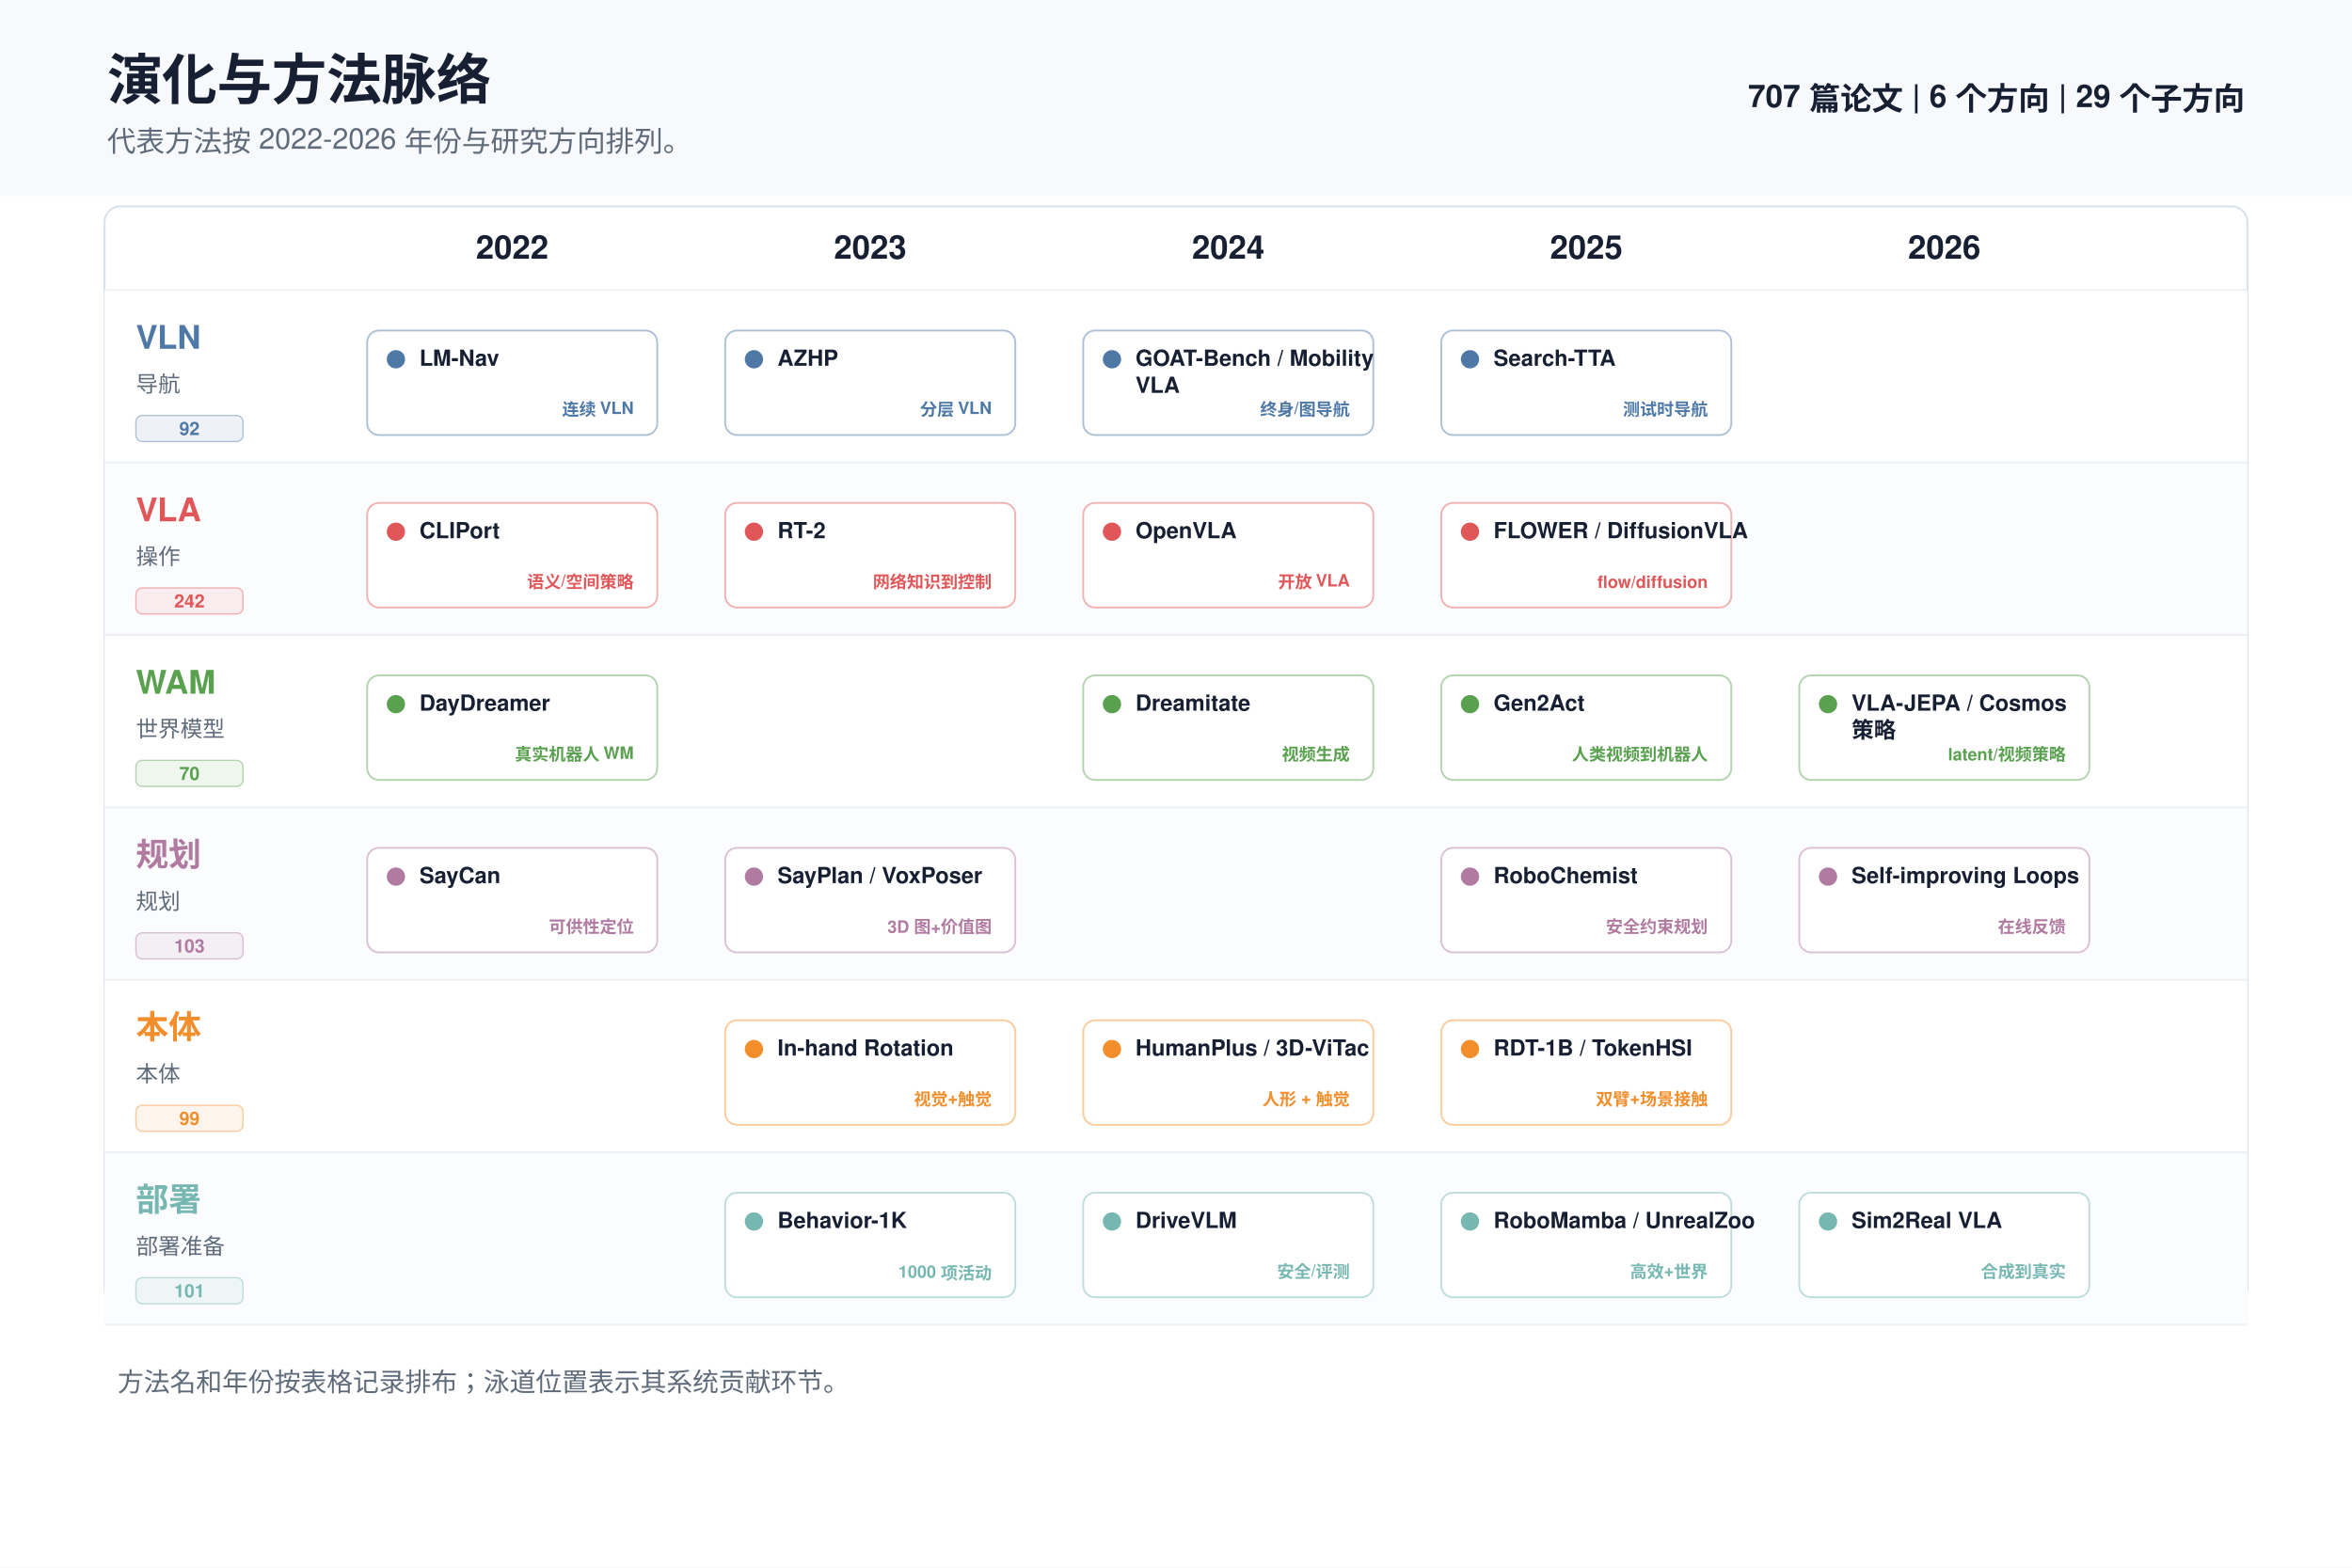
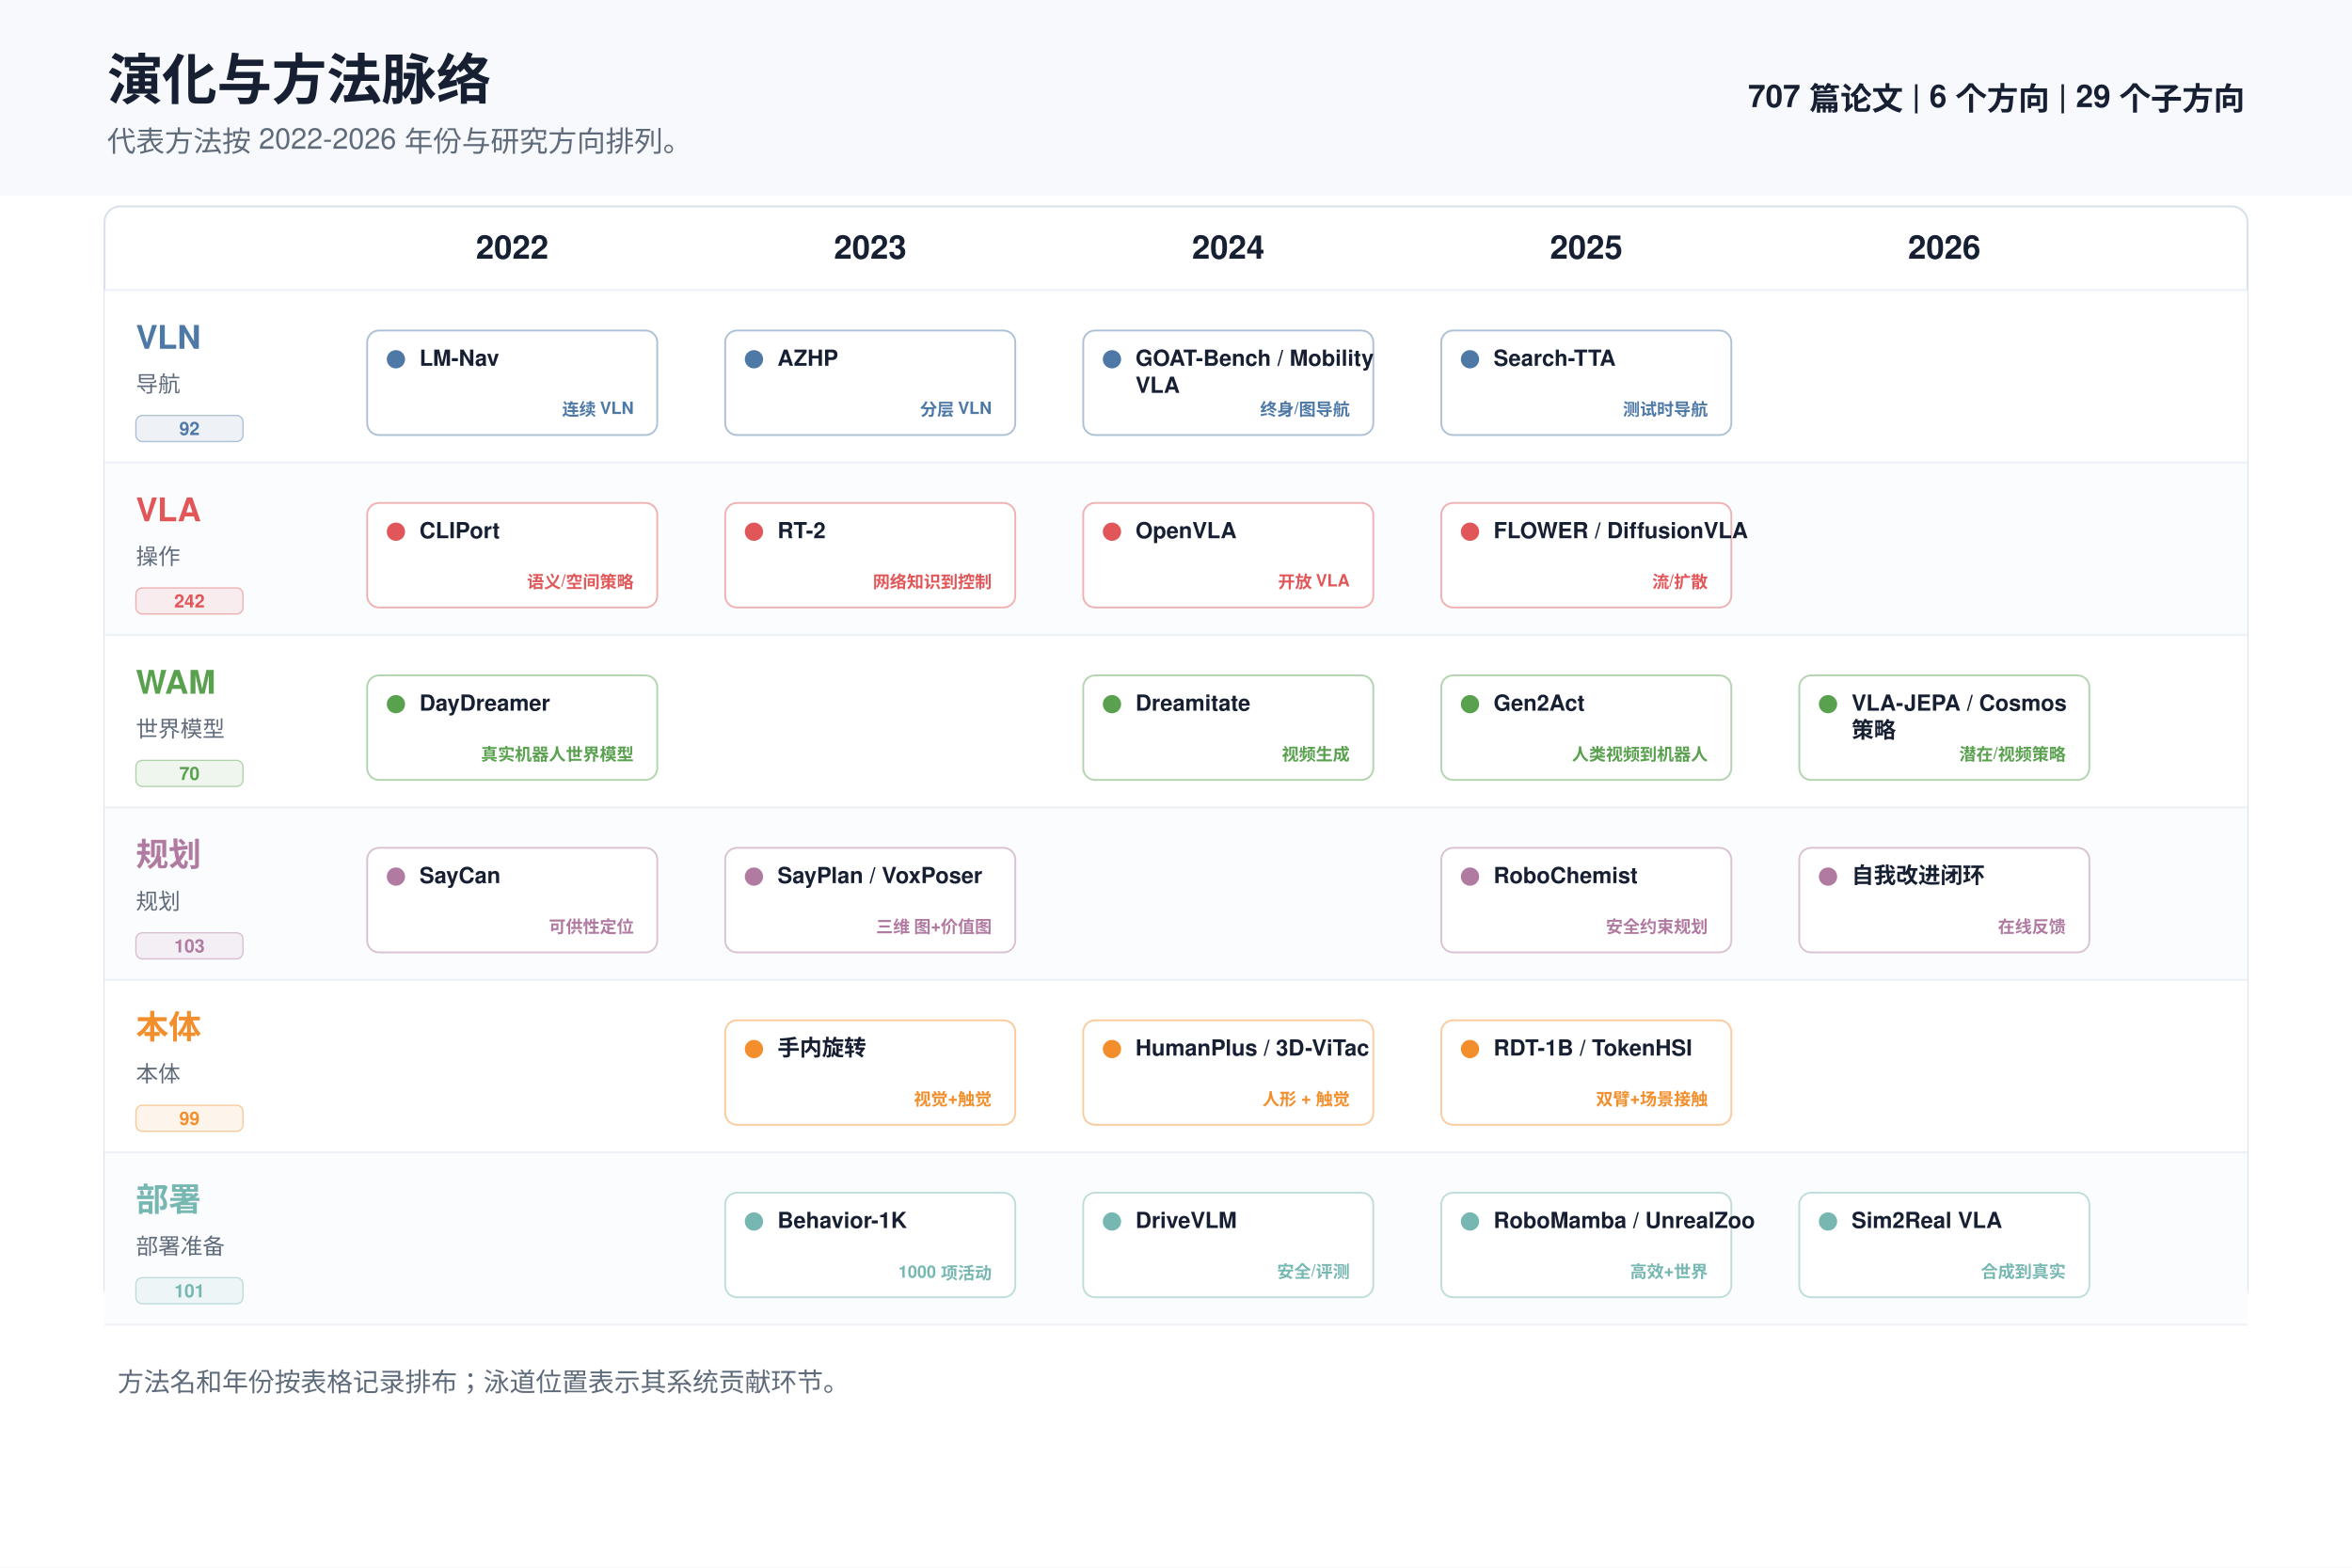
<svg xmlns="http://www.w3.org/2000/svg" width="1800" height="1200" viewBox="0 0 1800 1200">
  <style>text { font-family: Aptos, "Helvetica Neue", Helvetica, Arial, "PingFang SC", "Noto Sans SC", "Microsoft YaHei", sans-serif; }</style>
  <rect width="1800" height="1200" fill="#ffffff" />
  <rect x="0" y="0" width="1800" height="150" fill="#f7f9fc" />
  <text x="82" y="76" font-size="42" font-weight="800" fill="#172033">演化与方法脉络</text>
  <text x="82" y="116" font-size="22" fill="#5f6b7a">代表方法按 2022-2026 年份与研究方向排列。</text>
  <text x="1718" y="82" font-size="24" font-weight="700" fill="#172033" text-anchor="end">707 篇论文  |  6 个方向  |  29 个子方向</text>
  <rect x="80" y="158" width="1640" height="840" rx="12" fill="#ffffff" stroke="#d9e1ea" stroke-width="1.5" />
  <text x="392" y="198" font-size="25" font-weight="800" fill="#172033" text-anchor="middle">2022</text>
  <line x1="255" y1="222" x2="255" y2="1014" stroke="#edf1f5" stroke-width="2" />
  <text x="666" y="198" font-size="25" font-weight="800" fill="#172033" text-anchor="middle">2023</text>
  <line x1="529" y1="222" x2="529" y2="1014" stroke="#edf1f5" stroke-width="2" />
  <text x="940" y="198" font-size="25" font-weight="800" fill="#172033" text-anchor="middle">2024</text>
  <line x1="803" y1="222" x2="803" y2="1014" stroke="#edf1f5" stroke-width="2" />
  <text x="1214" y="198" font-size="25" font-weight="800" fill="#172033" text-anchor="middle">2025</text>
  <line x1="1077" y1="222" x2="1077" y2="1014" stroke="#edf1f5" stroke-width="2" />
  <text x="1488" y="198" font-size="25" font-weight="800" fill="#172033" text-anchor="middle">2026</text>
  <line x1="1351" y1="222" x2="1351" y2="1014" stroke="#edf1f5" stroke-width="2" />
  <line x1="1625" y1="222" x2="1625" y2="1014" stroke="#edf1f5" stroke-width="2" />
  <rect x="80" y="222" width="1640" height="132" fill="#ffffff" />
  <line x1="80" y1="222" x2="1720" y2="222" stroke="#edf1f5" stroke-width="1.5" />
  <text x="104" y="267" font-size="25" font-weight="800" fill="#4E79A7">VLN</text>
  <text x="104" y="300" font-size="17" fill="#5f6b7a">导航</text>
  <rect x="104" y="318" width="82" height="20" rx="5" fill="#4E79A718" stroke="#4E79A770" />
  <text x="145" y="333" font-size="14" font-weight="800" fill="#4E79A7" text-anchor="middle">92</text>
  <rect x="281" y="253" width="222" height="80" rx="9" fill="#ffffff" stroke="#4E79A775" stroke-width="1.4" />
  <circle cx="303" cy="275" r="7" fill="#4E79A7" />
  <text class="" x="321" y="280" font-size="17" font-weight="750" fill="#172033" text-anchor="start">
    <tspan x="321" dy="0">LM-Nav</tspan>
  </text>
  <text x="485" y="318" font-size="13" font-weight="750" fill="#4E79A7" text-anchor="end">连续 VLN</text>
  <rect x="555" y="253" width="222" height="80" rx="9" fill="#ffffff" stroke="#4E79A775" stroke-width="1.4" />
  <circle cx="577" cy="275" r="7" fill="#4E79A7" />
  <text class="" x="595" y="280" font-size="17" font-weight="750" fill="#172033" text-anchor="start">
    <tspan x="595" dy="0">AZHP</tspan>
  </text>
  <text x="759" y="318" font-size="13" font-weight="750" fill="#4E79A7" text-anchor="end">分层 VLN</text>
  <rect x="829" y="253" width="222" height="80" rx="9" fill="#ffffff" stroke="#4E79A775" stroke-width="1.4" />
  <circle cx="851" cy="275" r="7" fill="#4E79A7" />
  <text class="" x="869" y="280" font-size="17" font-weight="750" fill="#172033" text-anchor="start">
    <tspan x="869" dy="0">GOAT-Bench / Mobility</tspan>
    <tspan x="869" dy="20.74">VLA</tspan>
  </text>
  <text x="1033" y="318" font-size="13" font-weight="750" fill="#4E79A7" text-anchor="end">终身/图导航</text>
  <rect x="1103" y="253" width="222" height="80" rx="9" fill="#ffffff" stroke="#4E79A775" stroke-width="1.4" />
  <circle cx="1125" cy="275" r="7" fill="#4E79A7" />
  <text class="" x="1143" y="280" font-size="17" font-weight="750" fill="#172033" text-anchor="start">
    <tspan x="1143" dy="0">Search-TTA</tspan>
  </text>
  <text x="1307" y="318" font-size="13" font-weight="750" fill="#4E79A7" text-anchor="end">测试时导航</text>
  <rect x="80" y="354" width="1640" height="132" fill="#fbfcfe" />
  <line x1="80" y1="354" x2="1720" y2="354" stroke="#edf1f5" stroke-width="1.5" />
  <text x="104" y="399" font-size="25" font-weight="800" fill="#E15759">VLA</text>
  <text x="104" y="432" font-size="17" fill="#5f6b7a">操作</text>
  <rect x="104" y="450" width="82" height="20" rx="5" fill="#E1575918" stroke="#E1575970" />
  <text x="145" y="465" font-size="14" font-weight="800" fill="#E15759" text-anchor="middle">242</text>
  <rect x="281" y="385" width="222" height="80" rx="9" fill="#ffffff" stroke="#E1575975" stroke-width="1.4" />
  <circle cx="303" cy="407" r="7" fill="#E15759" />
  <text class="" x="321" y="412" font-size="17" font-weight="750" fill="#172033" text-anchor="start">
    <tspan x="321" dy="0">CLIPort</tspan>
  </text>
  <text x="485" y="450" font-size="13" font-weight="750" fill="#E15759" text-anchor="end">语义/空间策略</text>
  <rect x="555" y="385" width="222" height="80" rx="9" fill="#ffffff" stroke="#E1575975" stroke-width="1.4" />
  <circle cx="577" cy="407" r="7" fill="#E15759" />
  <text class="" x="595" y="412" font-size="17" font-weight="750" fill="#172033" text-anchor="start">
    <tspan x="595" dy="0">RT-2</tspan>
  </text>
  <text x="759" y="450" font-size="13" font-weight="750" fill="#E15759" text-anchor="end">网络知识到控制</text>
  <rect x="829" y="385" width="222" height="80" rx="9" fill="#ffffff" stroke="#E1575975" stroke-width="1.4" />
  <circle cx="851" cy="407" r="7" fill="#E15759" />
  <text class="" x="869" y="412" font-size="17" font-weight="750" fill="#172033" text-anchor="start">
    <tspan x="869" dy="0">OpenVLA</tspan>
  </text>
  <text x="1033" y="450" font-size="13" font-weight="750" fill="#E15759" text-anchor="end">开放 VLA</text>
  <rect x="1103" y="385" width="222" height="80" rx="9" fill="#ffffff" stroke="#E1575975" stroke-width="1.4" />
  <circle cx="1125" cy="407" r="7" fill="#E15759" />
  <text class="" x="1143" y="412" font-size="17" font-weight="750" fill="#172033" text-anchor="start">
    <tspan x="1143" dy="0">FLOWER / DiffusionVLA</tspan>
  </text>
-   <text x="1307" y="450" font-size="13" font-weight="750" fill="#E15759" text-anchor="end">flow/diffusion</text>
+   <text x="1307" y="450" font-size="13" font-weight="750" fill="#E15759" text-anchor="end">流/扩散</text>
  <rect x="80" y="486" width="1640" height="132" fill="#ffffff" />
  <line x1="80" y1="486" x2="1720" y2="486" stroke="#edf1f5" stroke-width="1.5" />
  <text x="104" y="531" font-size="25" font-weight="800" fill="#59A14F">WAM</text>
  <text x="104" y="564" font-size="17" fill="#5f6b7a">世界模型</text>
  <rect x="104" y="582" width="82" height="20" rx="5" fill="#59A14F18" stroke="#59A14F70" />
  <text x="145" y="597" font-size="14" font-weight="800" fill="#59A14F" text-anchor="middle">70</text>
  <rect x="281" y="517" width="222" height="80" rx="9" fill="#ffffff" stroke="#59A14F75" stroke-width="1.4" />
  <circle cx="303" cy="539" r="7" fill="#59A14F" />
  <text class="" x="321" y="544" font-size="17" font-weight="750" fill="#172033" text-anchor="start">
    <tspan x="321" dy="0">DayDreamer</tspan>
  </text>
-   <text x="485" y="582" font-size="13" font-weight="750" fill="#59A14F" text-anchor="end">真实机器人 WM</text>
+   <text x="485" y="582" font-size="13" font-weight="750" fill="#59A14F" text-anchor="end">真实机器人世界模型</text>
  <rect x="829" y="517" width="222" height="80" rx="9" fill="#ffffff" stroke="#59A14F75" stroke-width="1.4" />
  <circle cx="851" cy="539" r="7" fill="#59A14F" />
  <text class="" x="869" y="544" font-size="17" font-weight="750" fill="#172033" text-anchor="start">
    <tspan x="869" dy="0">Dreamitate</tspan>
  </text>
  <text x="1033" y="582" font-size="13" font-weight="750" fill="#59A14F" text-anchor="end">视频生成</text>
  <rect x="1103" y="517" width="222" height="80" rx="9" fill="#ffffff" stroke="#59A14F75" stroke-width="1.4" />
  <circle cx="1125" cy="539" r="7" fill="#59A14F" />
  <text class="" x="1143" y="544" font-size="17" font-weight="750" fill="#172033" text-anchor="start">
    <tspan x="1143" dy="0">Gen2Act</tspan>
  </text>
  <text x="1307" y="582" font-size="13" font-weight="750" fill="#59A14F" text-anchor="end">人类视频到机器人</text>
  <rect x="1377" y="517" width="222" height="80" rx="9" fill="#ffffff" stroke="#59A14F75" stroke-width="1.4" />
  <circle cx="1399" cy="539" r="7" fill="#59A14F" />
  <text class="" x="1417" y="544" font-size="17" font-weight="750" fill="#172033" text-anchor="start">
    <tspan x="1417" dy="0">VLA-JEPA / Cosmos</tspan>
    <tspan x="1417" dy="20.74">策略</tspan>
  </text>
-   <text x="1581" y="582" font-size="13" font-weight="750" fill="#59A14F" text-anchor="end">latent/视频策略</text>
+   <text x="1581" y="582" font-size="13" font-weight="750" fill="#59A14F" text-anchor="end">潜在/视频策略</text>
  <rect x="80" y="618" width="1640" height="132" fill="#fbfcfe" />
  <line x1="80" y1="618" x2="1720" y2="618" stroke="#edf1f5" stroke-width="1.5" />
  <text x="104" y="663" font-size="25" font-weight="800" fill="#B07AA1">规划</text>
  <text x="104" y="696" font-size="17" fill="#5f6b7a">规划</text>
  <rect x="104" y="714" width="82" height="20" rx="5" fill="#B07AA118" stroke="#B07AA170" />
  <text x="145" y="729" font-size="14" font-weight="800" fill="#B07AA1" text-anchor="middle">103</text>
  <rect x="281" y="649" width="222" height="80" rx="9" fill="#ffffff" stroke="#B07AA175" stroke-width="1.4" />
  <circle cx="303" cy="671" r="7" fill="#B07AA1" />
  <text class="" x="321" y="676" font-size="17" font-weight="750" fill="#172033" text-anchor="start">
    <tspan x="321" dy="0">SayCan</tspan>
  </text>
  <text x="485" y="714" font-size="13" font-weight="750" fill="#B07AA1" text-anchor="end">可供性定位</text>
  <rect x="555" y="649" width="222" height="80" rx="9" fill="#ffffff" stroke="#B07AA175" stroke-width="1.4" />
  <circle cx="577" cy="671" r="7" fill="#B07AA1" />
  <text class="" x="595" y="676" font-size="17" font-weight="750" fill="#172033" text-anchor="start">
    <tspan x="595" dy="0">SayPlan / VoxPoser</tspan>
  </text>
-   <text x="759" y="714" font-size="13" font-weight="750" fill="#B07AA1" text-anchor="end">3D 图+价值图</text>
+   <text x="759" y="714" font-size="13" font-weight="750" fill="#B07AA1" text-anchor="end">三维 图+价值图</text>
  <rect x="1103" y="649" width="222" height="80" rx="9" fill="#ffffff" stroke="#B07AA175" stroke-width="1.4" />
  <circle cx="1125" cy="671" r="7" fill="#B07AA1" />
  <text class="" x="1143" y="676" font-size="17" font-weight="750" fill="#172033" text-anchor="start">
    <tspan x="1143" dy="0">RoboChemist</tspan>
  </text>
  <text x="1307" y="714" font-size="13" font-weight="750" fill="#B07AA1" text-anchor="end">安全约束规划</text>
  <rect x="1377" y="649" width="222" height="80" rx="9" fill="#ffffff" stroke="#B07AA175" stroke-width="1.4" />
  <circle cx="1399" cy="671" r="7" fill="#B07AA1" />
  <text class="" x="1417" y="676" font-size="17" font-weight="750" fill="#172033" text-anchor="start">
-     <tspan x="1417" dy="0">Self-improving Loops</tspan>
+     <tspan x="1417" dy="0">自我改进闭环</tspan>
  </text>
  <text x="1581" y="714" font-size="13" font-weight="750" fill="#B07AA1" text-anchor="end">在线反馈</text>
  <rect x="80" y="750" width="1640" height="132" fill="#ffffff" />
  <line x1="80" y1="750" x2="1720" y2="750" stroke="#edf1f5" stroke-width="1.5" />
  <text x="104" y="795" font-size="25" font-weight="800" fill="#F28E2B">本体</text>
  <text x="104" y="828" font-size="17" fill="#5f6b7a">本体</text>
  <rect x="104" y="846" width="82" height="20" rx="5" fill="#F28E2B18" stroke="#F28E2B70" />
  <text x="145" y="861" font-size="14" font-weight="800" fill="#F28E2B" text-anchor="middle">99</text>
  <rect x="555" y="781" width="222" height="80" rx="9" fill="#ffffff" stroke="#F28E2B75" stroke-width="1.4" />
  <circle cx="577" cy="803" r="7" fill="#F28E2B" />
  <text class="" x="595" y="808" font-size="17" font-weight="750" fill="#172033" text-anchor="start">
-     <tspan x="595" dy="0">In-hand Rotation</tspan>
+     <tspan x="595" dy="0">手内旋转</tspan>
  </text>
  <text x="759" y="846" font-size="13" font-weight="750" fill="#F28E2B" text-anchor="end">视觉+触觉</text>
  <rect x="829" y="781" width="222" height="80" rx="9" fill="#ffffff" stroke="#F28E2B75" stroke-width="1.4" />
  <circle cx="851" cy="803" r="7" fill="#F28E2B" />
  <text class="" x="869" y="808" font-size="17" font-weight="750" fill="#172033" text-anchor="start">
    <tspan x="869" dy="0">HumanPlus / 3D-ViTac</tspan>
  </text>
  <text x="1033" y="846" font-size="13" font-weight="750" fill="#F28E2B" text-anchor="end">人形 + 触觉</text>
  <rect x="1103" y="781" width="222" height="80" rx="9" fill="#ffffff" stroke="#F28E2B75" stroke-width="1.4" />
  <circle cx="1125" cy="803" r="7" fill="#F28E2B" />
  <text class="" x="1143" y="808" font-size="17" font-weight="750" fill="#172033" text-anchor="start">
    <tspan x="1143" dy="0">RDT-1B / TokenHSI</tspan>
  </text>
  <text x="1307" y="846" font-size="13" font-weight="750" fill="#F28E2B" text-anchor="end">双臂+场景接触</text>
  <rect x="80" y="882" width="1640" height="132" fill="#fbfcfe" />
  <line x1="80" y1="882" x2="1720" y2="882" stroke="#edf1f5" stroke-width="1.5" />
  <text x="104" y="927" font-size="25" font-weight="800" fill="#76B7B2">部署</text>
  <text x="104" y="960" font-size="17" fill="#5f6b7a">部署准备</text>
  <rect x="104" y="978" width="82" height="20" rx="5" fill="#76B7B218" stroke="#76B7B270" />
  <text x="145" y="993" font-size="14" font-weight="800" fill="#76B7B2" text-anchor="middle">101</text>
  <rect x="555" y="913" width="222" height="80" rx="9" fill="#ffffff" stroke="#76B7B275" stroke-width="1.4" />
  <circle cx="577" cy="935" r="7" fill="#76B7B2" />
  <text class="" x="595" y="940" font-size="17" font-weight="750" fill="#172033" text-anchor="start">
    <tspan x="595" dy="0">Behavior-1K</tspan>
  </text>
  <text x="759" y="978" font-size="13" font-weight="750" fill="#76B7B2" text-anchor="end">1000 项活动</text>
  <rect x="829" y="913" width="222" height="80" rx="9" fill="#ffffff" stroke="#76B7B275" stroke-width="1.4" />
  <circle cx="851" cy="935" r="7" fill="#76B7B2" />
  <text class="" x="869" y="940" font-size="17" font-weight="750" fill="#172033" text-anchor="start">
    <tspan x="869" dy="0">DriveVLM</tspan>
  </text>
  <text x="1033" y="978" font-size="13" font-weight="750" fill="#76B7B2" text-anchor="end">安全/评测</text>
  <rect x="1103" y="913" width="222" height="80" rx="9" fill="#ffffff" stroke="#76B7B275" stroke-width="1.4" />
  <circle cx="1125" cy="935" r="7" fill="#76B7B2" />
  <text class="" x="1143" y="940" font-size="17" font-weight="750" fill="#172033" text-anchor="start">
    <tspan x="1143" dy="0">RoboMamba / UnrealZoo</tspan>
  </text>
  <text x="1307" y="978" font-size="13" font-weight="750" fill="#76B7B2" text-anchor="end">高效+世界</text>
  <rect x="1377" y="913" width="222" height="80" rx="9" fill="#ffffff" stroke="#76B7B275" stroke-width="1.4" />
  <circle cx="1399" cy="935" r="7" fill="#76B7B2" />
  <text class="" x="1417" y="940" font-size="17" font-weight="750" fill="#172033" text-anchor="start">
    <tspan x="1417" dy="0">Sim2Real VLA</tspan>
  </text>
  <text x="1581" y="978" font-size="13" font-weight="750" fill="#76B7B2" text-anchor="end">合成到真实</text>
  <line x1="80" y1="1014" x2="1720" y2="1014" stroke="#edf1f5" stroke-width="1.5" />
  <text x="90" y="1065" font-size="20" fill="#5f6b7a">
      方法名和年份按表格记录排布；泳道位置表示其系统贡献环节。
    </text>
</svg>
